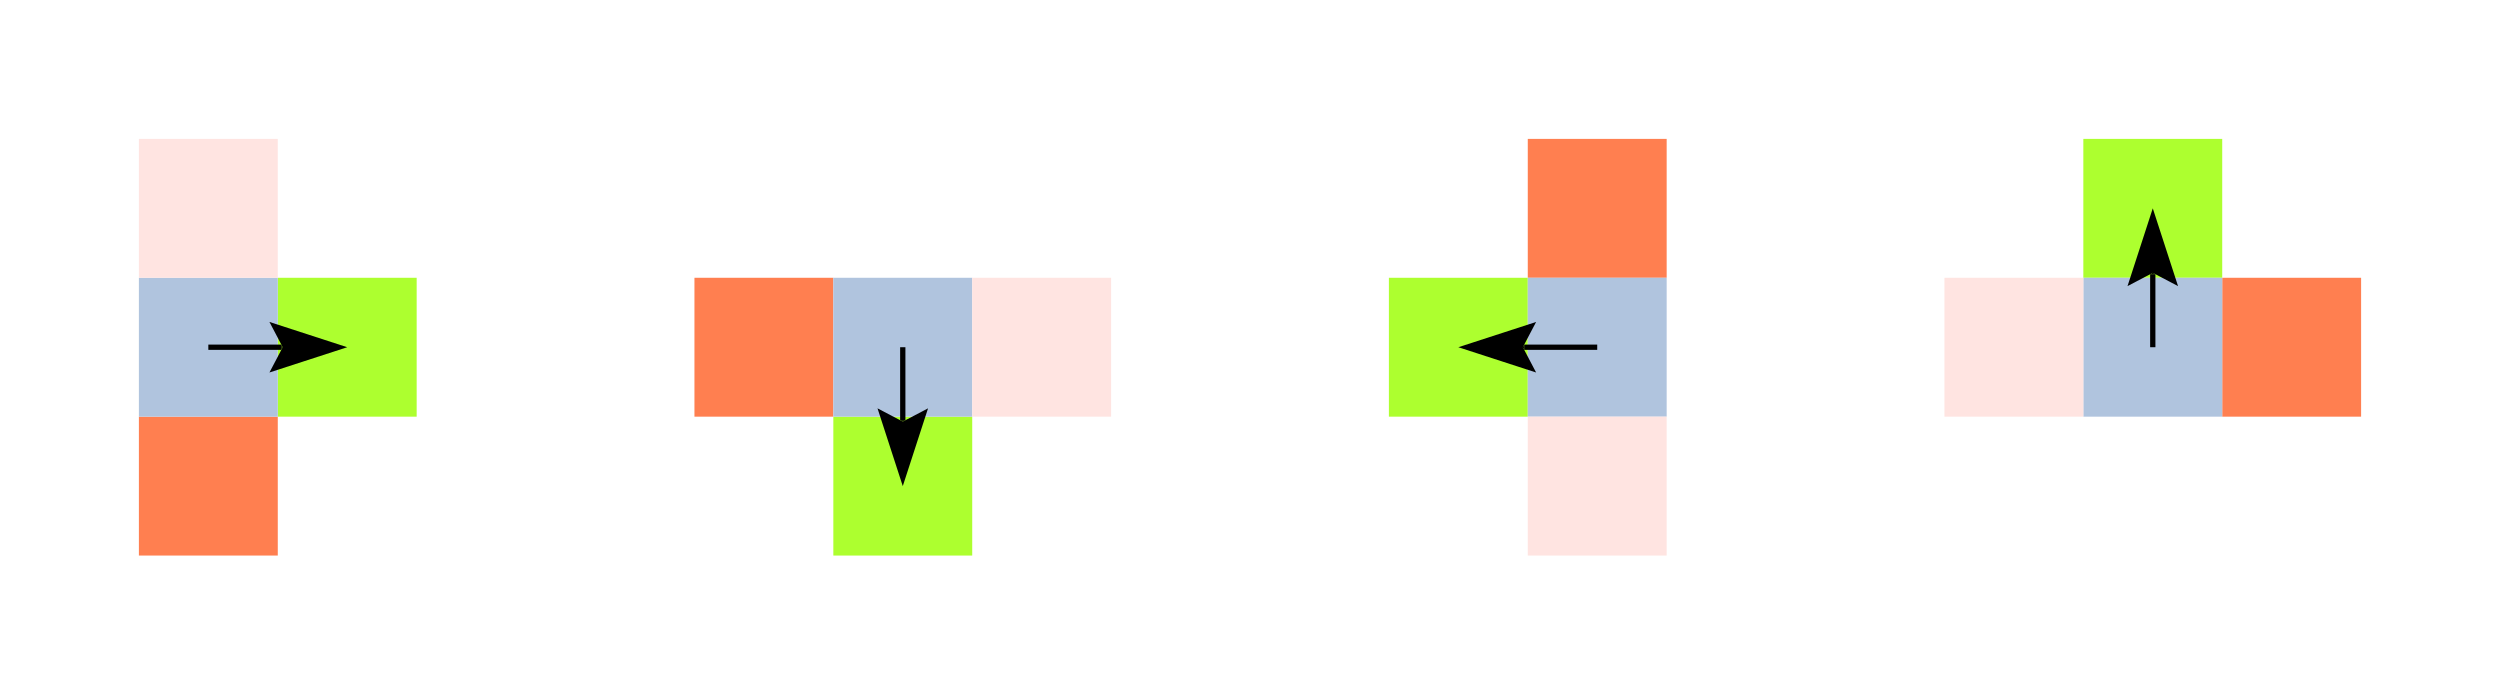
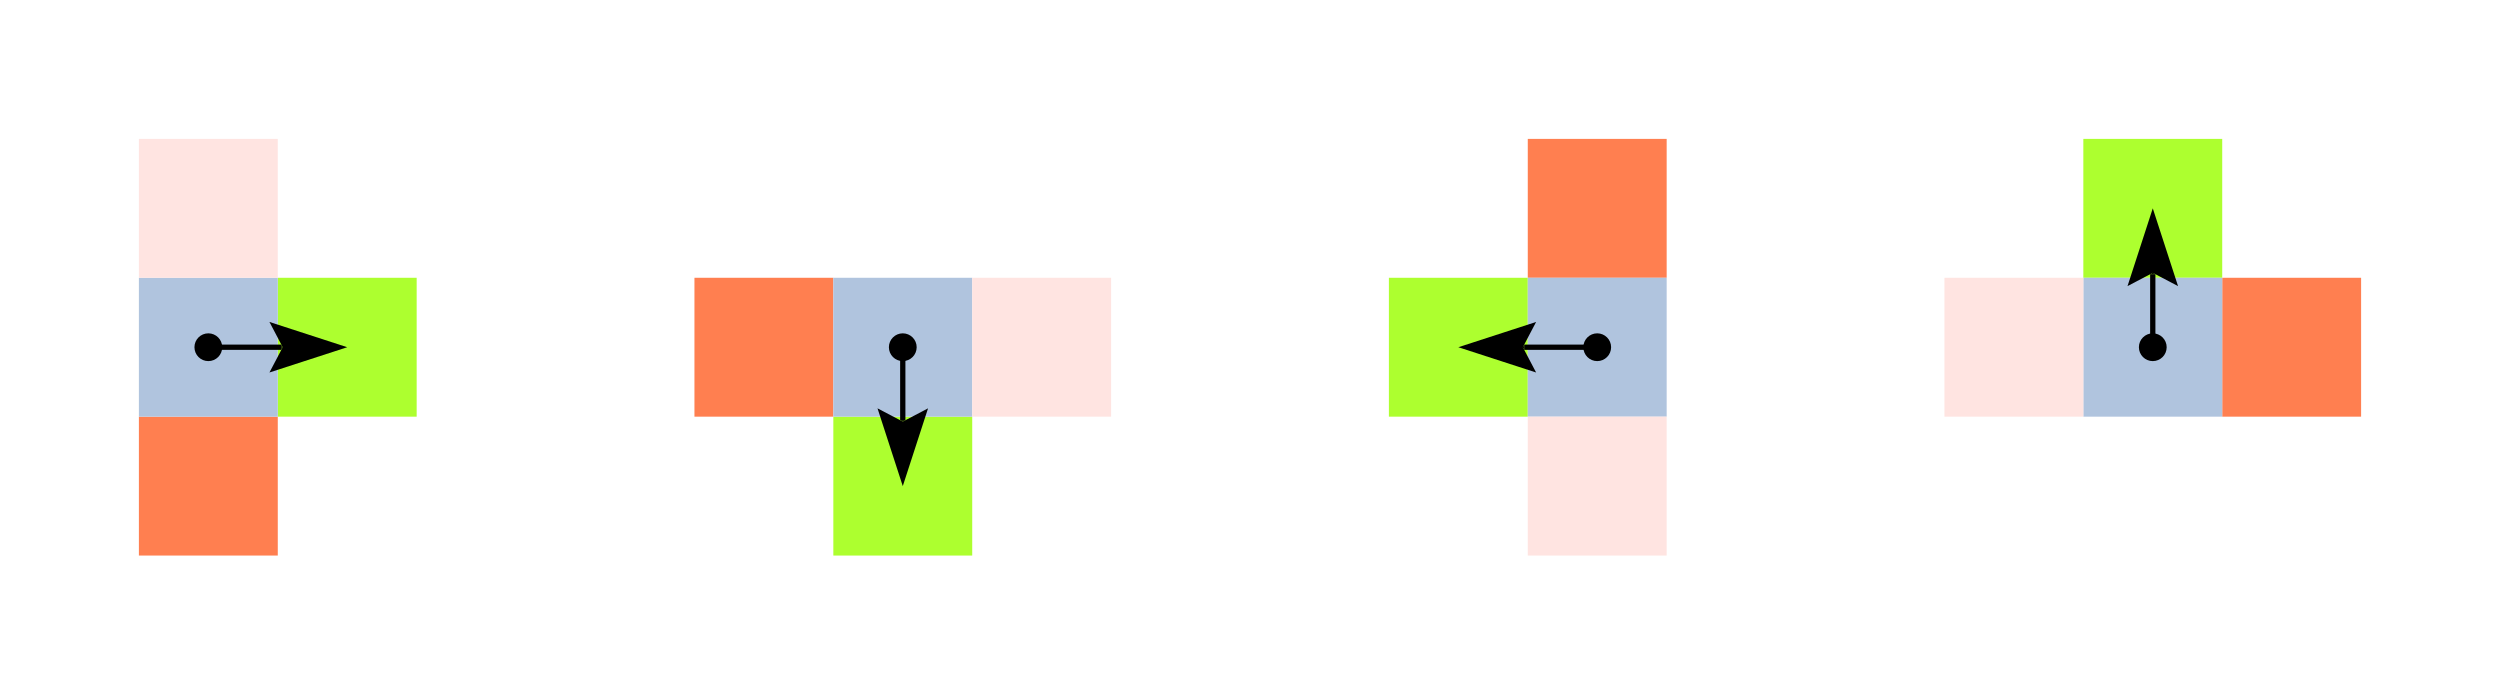
<svg xmlns="http://www.w3.org/2000/svg" viewBox="0.0 0.0 1440.0 400.0" height="400" font-size="1" stroke-opacity="1" width="1440" stroke="rgb(0,0,0)" version="1.1">
  <defs />
  <g stroke-linecap="butt" fill="rgb(255,127,80)" stroke-miterlimit="10.0" stroke-width="0.0" fill-opacity="1.0" stroke-opacity="1.0" stroke-linejoin="miter" stroke="rgb(0,0,0)">
    <path d="M 1360,160 l -80,0 l -0,80 l 80,0 Z" />
  </g>
  <g stroke-linecap="butt" fill="rgb(173,255,47)" stroke-miterlimit="10.0" stroke-width="0.0" fill-opacity="1.0" stroke-opacity="1.0" stroke-linejoin="miter" stroke="rgb(0,0,0)">
    <path d="M 1280,80 l -80,0 l -0,80 l 80,0 Z" />
  </g>
  <g stroke-linecap="butt" fill="rgb(176,196,222)" stroke-miterlimit="10.0" stroke-width="0.0" fill-opacity="1.0" stroke-opacity="1.0" stroke-linejoin="miter" stroke="rgb(0,0,0)">
    <path d="M 1280,160 l -80,0 l -0,80 l 80,0 Z" />
+   </g>
+   <g stroke-linecap="butt" fill="rgb(0,0,0)" stroke-miterlimit="10.0" stroke-width="0.0" fill-opacity="1.0" stroke-opacity="1.0" stroke-linejoin="miter" stroke="rgb(0,0,0)">
+     <path d="M 1240,192 c -4.418,-0 -8,3.582 -8 8c -0,4.418 3.582,8 8 8c 4.418,0 8,-3.582 8 -8c 0,-4.418 -3.582,-8 -8 -8Z" />
  </g>
  <g stroke-linecap="butt" fill="rgb(255,228,225)" stroke-miterlimit="10.0" stroke-width="0.0" fill-opacity="1.0" stroke-opacity="1.0" stroke-linejoin="miter" stroke="rgb(0,0,0)">
    <path d="M 1200,160 l -80,0 l -0,80 l 80,0 Z" />
  </g>
  <g stroke-linecap="butt" fill="rgb(0,0,0)" stroke-miterlimit="10.0" stroke-width="3.036" fill-opacity="0.0" stroke-opacity="1.0" stroke-linejoin="miter" stroke="rgb(0,0,0)">
    <path d="M 1240,200 l 0,-42.053 " />
  </g>
  <g stroke-linecap="butt" fill="rgb(0,0,0)" stroke-miterlimit="10.0" stroke-width="0.0" fill-opacity="1.0" stroke-opacity="1.0" stroke-linejoin="miter" stroke="rgb(0,0,0)" />
  <g stroke-linecap="butt" fill="rgb(0,0,0)" stroke-miterlimit="10.0" stroke-width="0.0" fill-opacity="1.0" stroke-opacity="1.0" stroke-linejoin="miter" stroke="rgb(0,0,0)" />
  <g stroke-linecap="butt" fill="rgb(0,0,0)" stroke-miterlimit="10.0" stroke-width="0.0" fill-opacity="1.0" stroke-opacity="1.0" stroke-linejoin="miter" stroke="rgb(0,0,0)">
    <path d="M 1240,120 l -14.557,44.803 l 14.557,-7.653 l 14.557,7.653 Z" />
  </g>
  <g stroke-linecap="butt" fill="rgb(0,0,0)" stroke-miterlimit="10.0" stroke-width="0.0" fill-opacity="1.0" stroke-opacity="1.0" stroke-linejoin="miter" stroke="rgb(0,0,0)">
    <path d="M 1240,157.149 l -0,0.798 l -1.518,-0 l 1.518,-0.798 l -0,0.798 l 1.518,0 Z" />
  </g>
  <g stroke-linecap="butt" fill="rgb(255,127,80)" stroke-miterlimit="10.0" stroke-width="0.0" fill-opacity="1.0" stroke-opacity="1.0" stroke-linejoin="miter" stroke="rgb(0,0,0)">
    <path d="M 880,80 l -0,80 l 80,0 l 0,-80 Z" />
  </g>
  <g stroke-linecap="butt" fill="rgb(173,255,47)" stroke-miterlimit="10.0" stroke-width="0.0" fill-opacity="1.0" stroke-opacity="1.0" stroke-linejoin="miter" stroke="rgb(0,0,0)">
    <path d="M 800,160 l -0,80 l 80,0 l 0,-80 Z" />
  </g>
  <g stroke-linecap="butt" fill="rgb(176,196,222)" stroke-miterlimit="10.0" stroke-width="0.0" fill-opacity="1.0" stroke-opacity="1.0" stroke-linejoin="miter" stroke="rgb(0,0,0)">
    <path d="M 880,160 l -0,80 l 80,0 l 0,-80 Z" />
  </g>
+   <g stroke-linecap="butt" fill="rgb(0,0,0)" stroke-miterlimit="10.0" stroke-width="0.0" fill-opacity="1.0" stroke-opacity="1.0" stroke-linejoin="miter" stroke="rgb(0,0,0)">
+     <path d="M 912,200 c -0,4.418 3.582,8 8 8c 4.418,0 8,-3.582 8 -8c 0,-4.418 -3.582,-8 -8 -8c -4.418,-0 -8,3.582 -8 8Z" />
+   </g>
  <g stroke-linecap="butt" fill="rgb(255,228,225)" stroke-miterlimit="10.0" stroke-width="0.0" fill-opacity="1.0" stroke-opacity="1.0" stroke-linejoin="miter" stroke="rgb(0,0,0)">
    <path d="M 880,240 l -0,80 l 80,0 l 0,-80 Z" />
  </g>
  <g stroke-linecap="butt" fill="rgb(0,0,0)" stroke-miterlimit="10.0" stroke-width="3.036" fill-opacity="0.0" stroke-opacity="1.0" stroke-linejoin="miter" stroke="rgb(0,0,0)">
    <path d="M 920,200 l -42.053,0 " />
  </g>
  <g stroke-linecap="butt" fill="rgb(0,0,0)" stroke-miterlimit="10.0" stroke-width="0.0" fill-opacity="1.0" stroke-opacity="1.0" stroke-linejoin="miter" stroke="rgb(0,0,0)" />
  <g stroke-linecap="butt" fill="rgb(0,0,0)" stroke-miterlimit="10.0" stroke-width="0.0" fill-opacity="1.0" stroke-opacity="1.0" stroke-linejoin="miter" stroke="rgb(0,0,0)" />
  <g stroke-linecap="butt" fill="rgb(0,0,0)" stroke-miterlimit="10.0" stroke-width="0.0" fill-opacity="1.0" stroke-opacity="1.0" stroke-linejoin="miter" stroke="rgb(0,0,0)">
    <path d="M 840,200 l 44.803,14.557 l -7.653,-14.557 l 7.653,-14.557 Z" />
  </g>
  <g stroke-linecap="butt" fill="rgb(0,0,0)" stroke-miterlimit="10.0" stroke-width="0.0" fill-opacity="1.0" stroke-opacity="1.0" stroke-linejoin="miter" stroke="rgb(0,0,0)">
    <path d="M 877.149,200 l 0.798,-0 l 0,1.518 l -0.798,-1.518 l 0.798,-0 l -0,-1.518 Z" />
  </g>
  <g stroke-linecap="butt" fill="rgb(255,127,80)" stroke-miterlimit="10.0" stroke-width="0.0" fill-opacity="1.0" stroke-opacity="1.0" stroke-linejoin="miter" stroke="rgb(0,0,0)">
    <path d="M 400,240 l 80,0 l 0,-80 l -80,-0 Z" />
  </g>
  <g stroke-linecap="butt" fill="rgb(173,255,47)" stroke-miterlimit="10.0" stroke-width="0.0" fill-opacity="1.0" stroke-opacity="1.0" stroke-linejoin="miter" stroke="rgb(0,0,0)">
    <path d="M 480,320 l 80,0 l 0,-80 l -80,-0 Z" />
  </g>
  <g stroke-linecap="butt" fill="rgb(176,196,222)" stroke-miterlimit="10.0" stroke-width="0.0" fill-opacity="1.0" stroke-opacity="1.0" stroke-linejoin="miter" stroke="rgb(0,0,0)">
    <path d="M 480,240 l 80,0 l 0,-80 l -80,-0 Z" />
+   </g>
+   <g stroke-linecap="butt" fill="rgb(0,0,0)" stroke-miterlimit="10.0" stroke-width="0.0" fill-opacity="1.0" stroke-opacity="1.0" stroke-linejoin="miter" stroke="rgb(0,0,0)">
+     <path d="M 520,208 c 4.418,0 8,-3.582 8 -8c 0,-4.418 -3.582,-8 -8 -8c -4.418,-0 -8,3.582 -8 8c -0,4.418 3.582,8 8 8Z" />
  </g>
  <g stroke-linecap="butt" fill="rgb(255,228,225)" stroke-miterlimit="10.0" stroke-width="0.0" fill-opacity="1.0" stroke-opacity="1.0" stroke-linejoin="miter" stroke="rgb(0,0,0)">
    <path d="M 560,240 l 80,0 l 0,-80 l -80,-0 Z" />
  </g>
  <g stroke-linecap="butt" fill="rgb(0,0,0)" stroke-miterlimit="10.0" stroke-width="3.036" fill-opacity="0.0" stroke-opacity="1.0" stroke-linejoin="miter" stroke="rgb(0,0,0)">
    <path d="M 520,200 l 0,42.053 " />
  </g>
  <g stroke-linecap="butt" fill="rgb(0,0,0)" stroke-miterlimit="10.0" stroke-width="0.0" fill-opacity="1.0" stroke-opacity="1.0" stroke-linejoin="miter" stroke="rgb(0,0,0)" />
  <g stroke-linecap="butt" fill="rgb(0,0,0)" stroke-miterlimit="10.0" stroke-width="0.0" fill-opacity="1.0" stroke-opacity="1.0" stroke-linejoin="miter" stroke="rgb(0,0,0)" />
  <g stroke-linecap="butt" fill="rgb(0,0,0)" stroke-miterlimit="10.0" stroke-width="0.0" fill-opacity="1.0" stroke-opacity="1.0" stroke-linejoin="miter" stroke="rgb(0,0,0)">
    <path d="M 520,280 l 14.557,-44.803 l -14.557,7.653 l -14.557,-7.653 Z" />
  </g>
  <g stroke-linecap="butt" fill="rgb(0,0,0)" stroke-miterlimit="10.0" stroke-width="0.0" fill-opacity="1.0" stroke-opacity="1.0" stroke-linejoin="miter" stroke="rgb(0,0,0)">
    <path d="M 520,242.851 l -0,-0.798 l 1.518,-0 l -1.518,0.798 l -0,-0.798 l -1.518,0 Z" />
  </g>
  <g stroke-linecap="butt" fill="rgb(255,127,80)" stroke-miterlimit="10.0" stroke-width="0.0" fill-opacity="1.0" stroke-opacity="1.0" stroke-linejoin="miter" stroke="rgb(0,0,0)">
    <path d="M 160,320 l -0,-80 h -80 l -0,80 Z" />
  </g>
  <g stroke-linecap="butt" fill="rgb(173,255,47)" stroke-miterlimit="10.0" stroke-width="0.0" fill-opacity="1.0" stroke-opacity="1.0" stroke-linejoin="miter" stroke="rgb(0,0,0)">
    <path d="M 240,240 l -0,-80 h -80 l -0,80 Z" />
  </g>
  <g stroke-linecap="butt" fill="rgb(176,196,222)" stroke-miterlimit="10.0" stroke-width="0.0" fill-opacity="1.0" stroke-opacity="1.0" stroke-linejoin="miter" stroke="rgb(0,0,0)">
    <path d="M 160,240 l -0,-80 h -80 l -0,80 Z" />
  </g>
+   <g stroke-linecap="butt" fill="rgb(0,0,0)" stroke-miterlimit="10.0" stroke-width="0.0" fill-opacity="1.0" stroke-opacity="1.0" stroke-linejoin="miter" stroke="rgb(0,0,0)">
+     <path d="M 128,200 c 0,-4.418 -3.582,-8 -8 -8c -4.418,-0 -8,3.582 -8 8c -0,4.418 3.582,8 8 8c 4.418,0 8,-3.582 8 -8Z" />
+   </g>
  <g stroke-linecap="butt" fill="rgb(255,228,225)" stroke-miterlimit="10.0" stroke-width="0.0" fill-opacity="1.0" stroke-opacity="1.0" stroke-linejoin="miter" stroke="rgb(0,0,0)">
    <path d="M 160,160 l -0,-80 h -80 l -0,80 Z" />
  </g>
  <g stroke-linecap="butt" fill="rgb(0,0,0)" stroke-miterlimit="10.0" stroke-width="3.036" fill-opacity="0.0" stroke-opacity="1.0" stroke-linejoin="miter" stroke="rgb(0,0,0)">
    <path d="M 120,200 h 42.053 " />
  </g>
  <g stroke-linecap="butt" fill="rgb(0,0,0)" stroke-miterlimit="10.0" stroke-width="0.0" fill-opacity="1.0" stroke-opacity="1.0" stroke-linejoin="miter" stroke="rgb(0,0,0)" />
  <g stroke-linecap="butt" fill="rgb(0,0,0)" stroke-miterlimit="10.0" stroke-width="0.0" fill-opacity="1.0" stroke-opacity="1.0" stroke-linejoin="miter" stroke="rgb(0,0,0)" />
  <g stroke-linecap="butt" fill="rgb(0,0,0)" stroke-miterlimit="10.0" stroke-width="0.0" fill-opacity="1.0" stroke-opacity="1.0" stroke-linejoin="miter" stroke="rgb(0,0,0)">
    <path d="M 200,200 l -44.803,-14.557 l 7.653,14.557 l -7.653,14.557 Z" />
  </g>
  <g stroke-linecap="butt" fill="rgb(0,0,0)" stroke-miterlimit="10.0" stroke-width="0.0" fill-opacity="1.0" stroke-opacity="1.0" stroke-linejoin="miter" stroke="rgb(0,0,0)">
    <path d="M 162.851,200 h -0.798 v -1.518 l 0.798,1.518 h -0.798 v 1.518 Z" />
  </g>
</svg>
